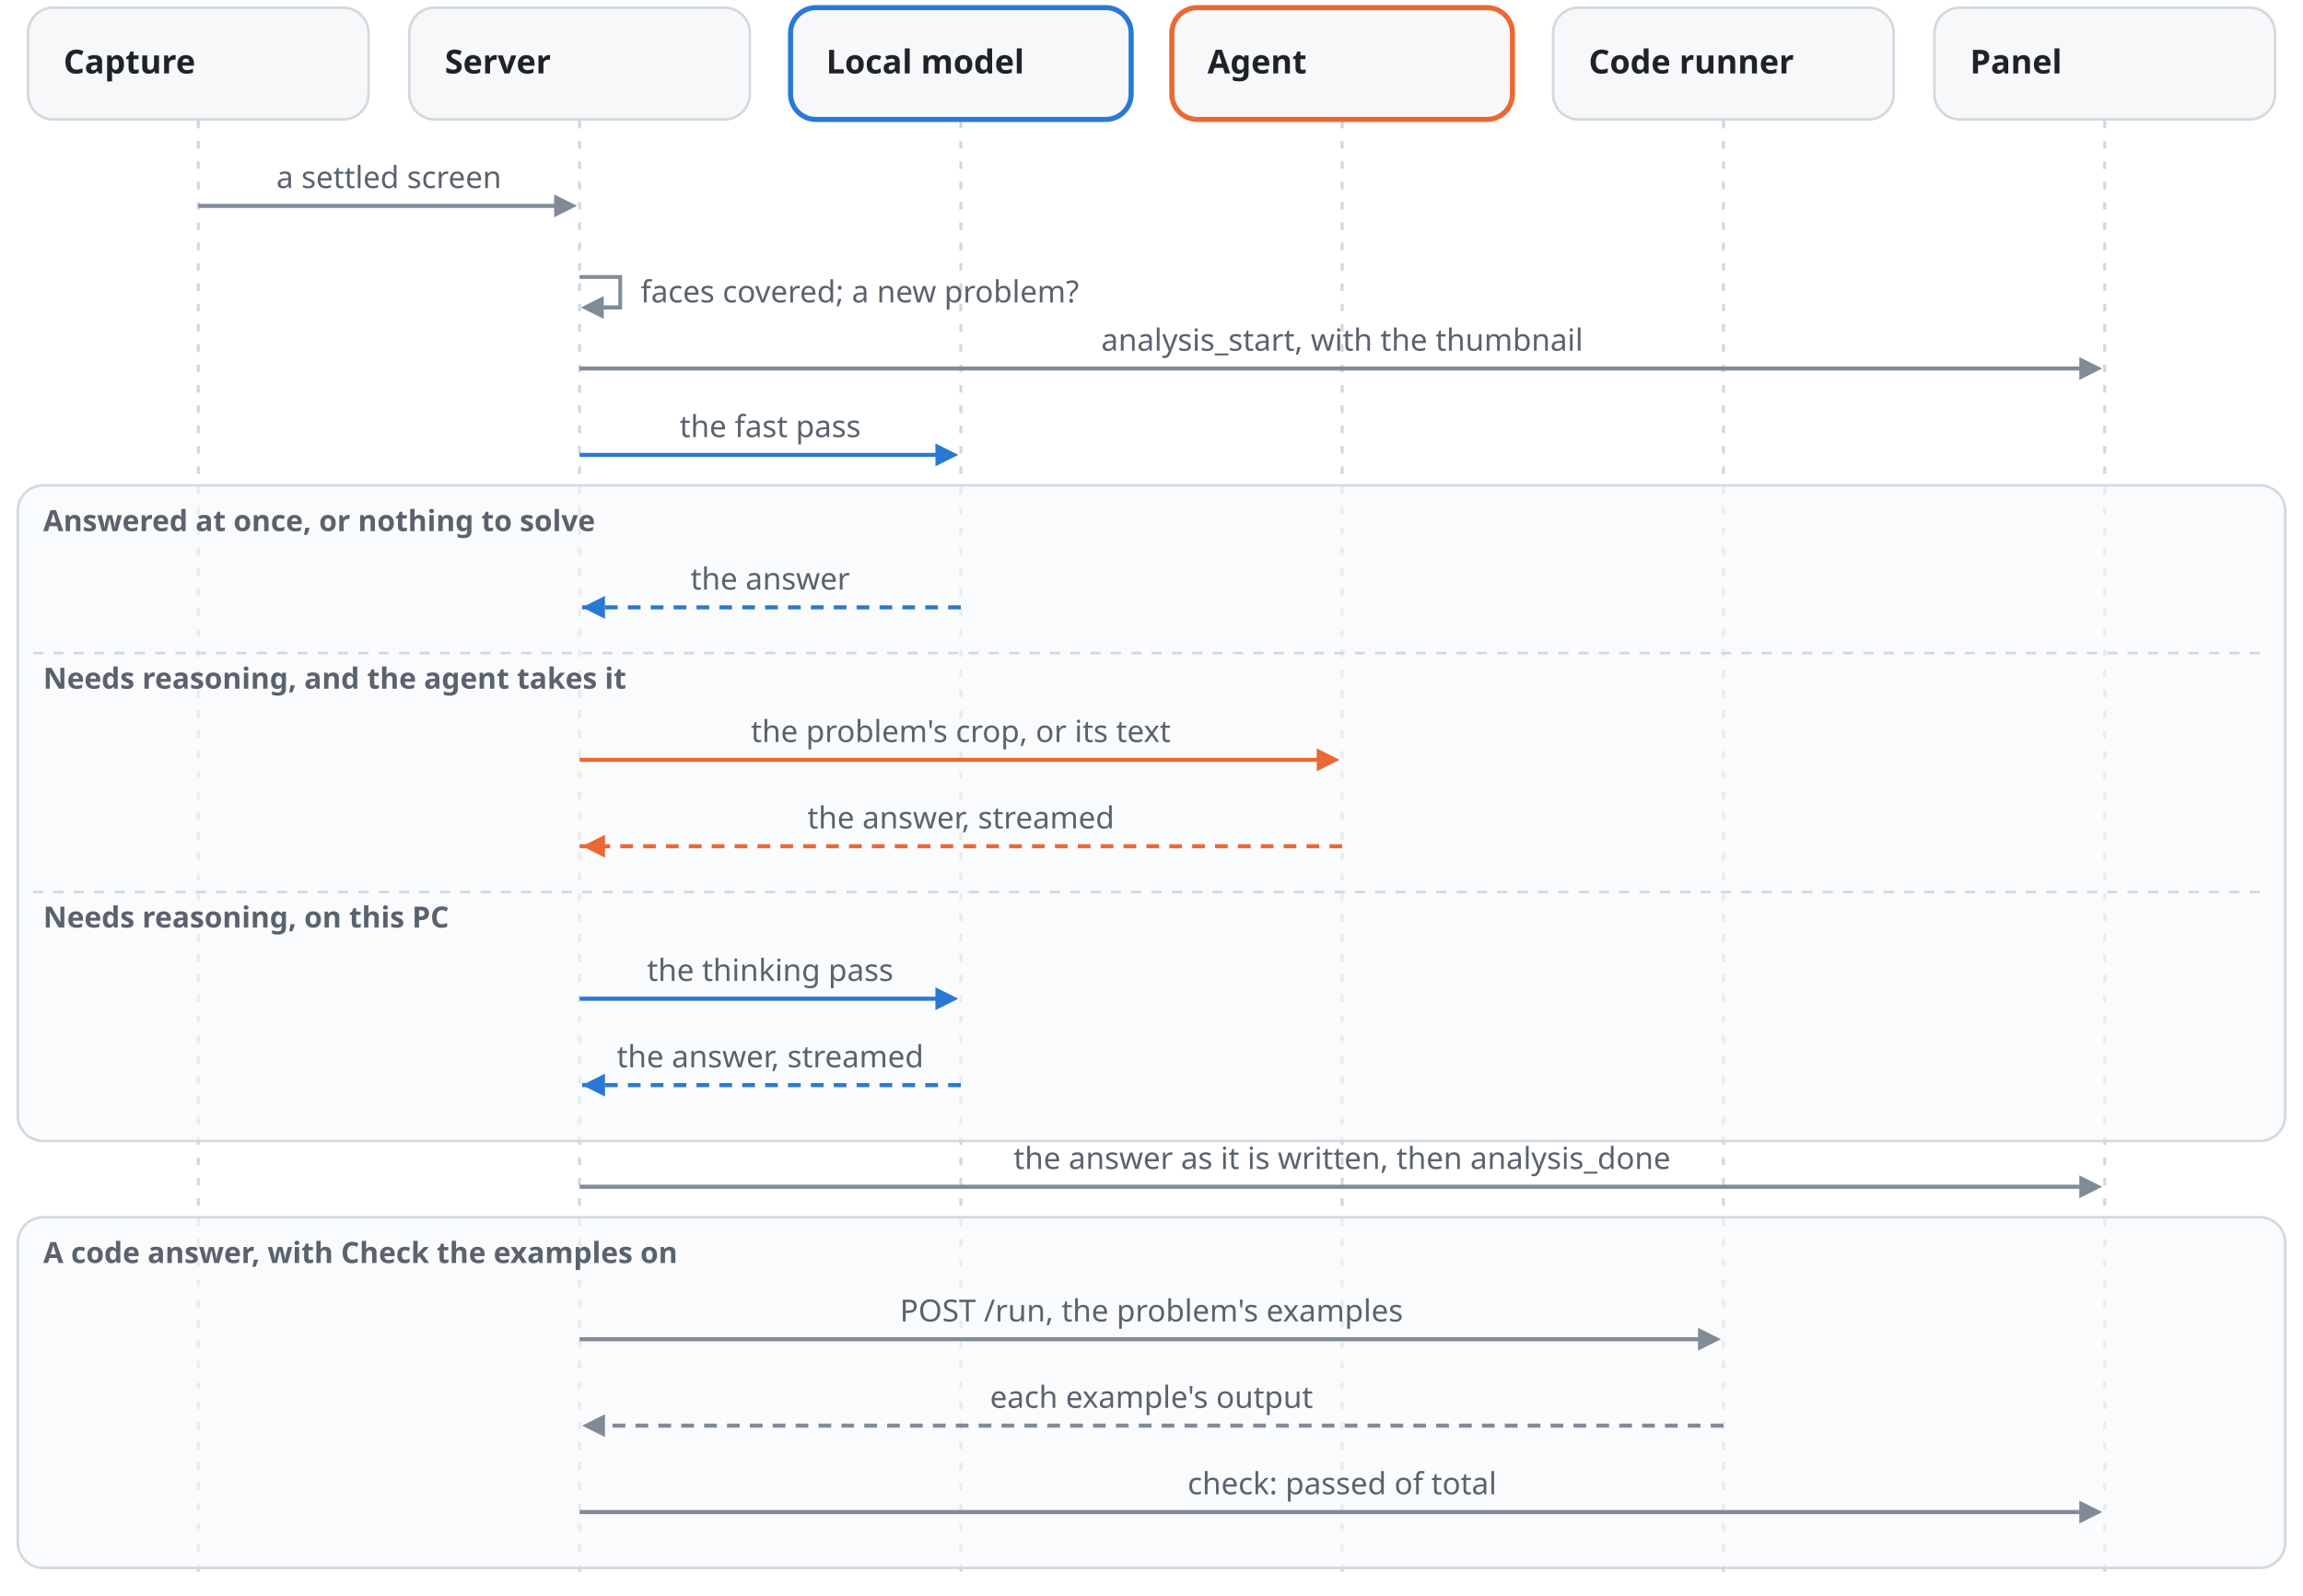
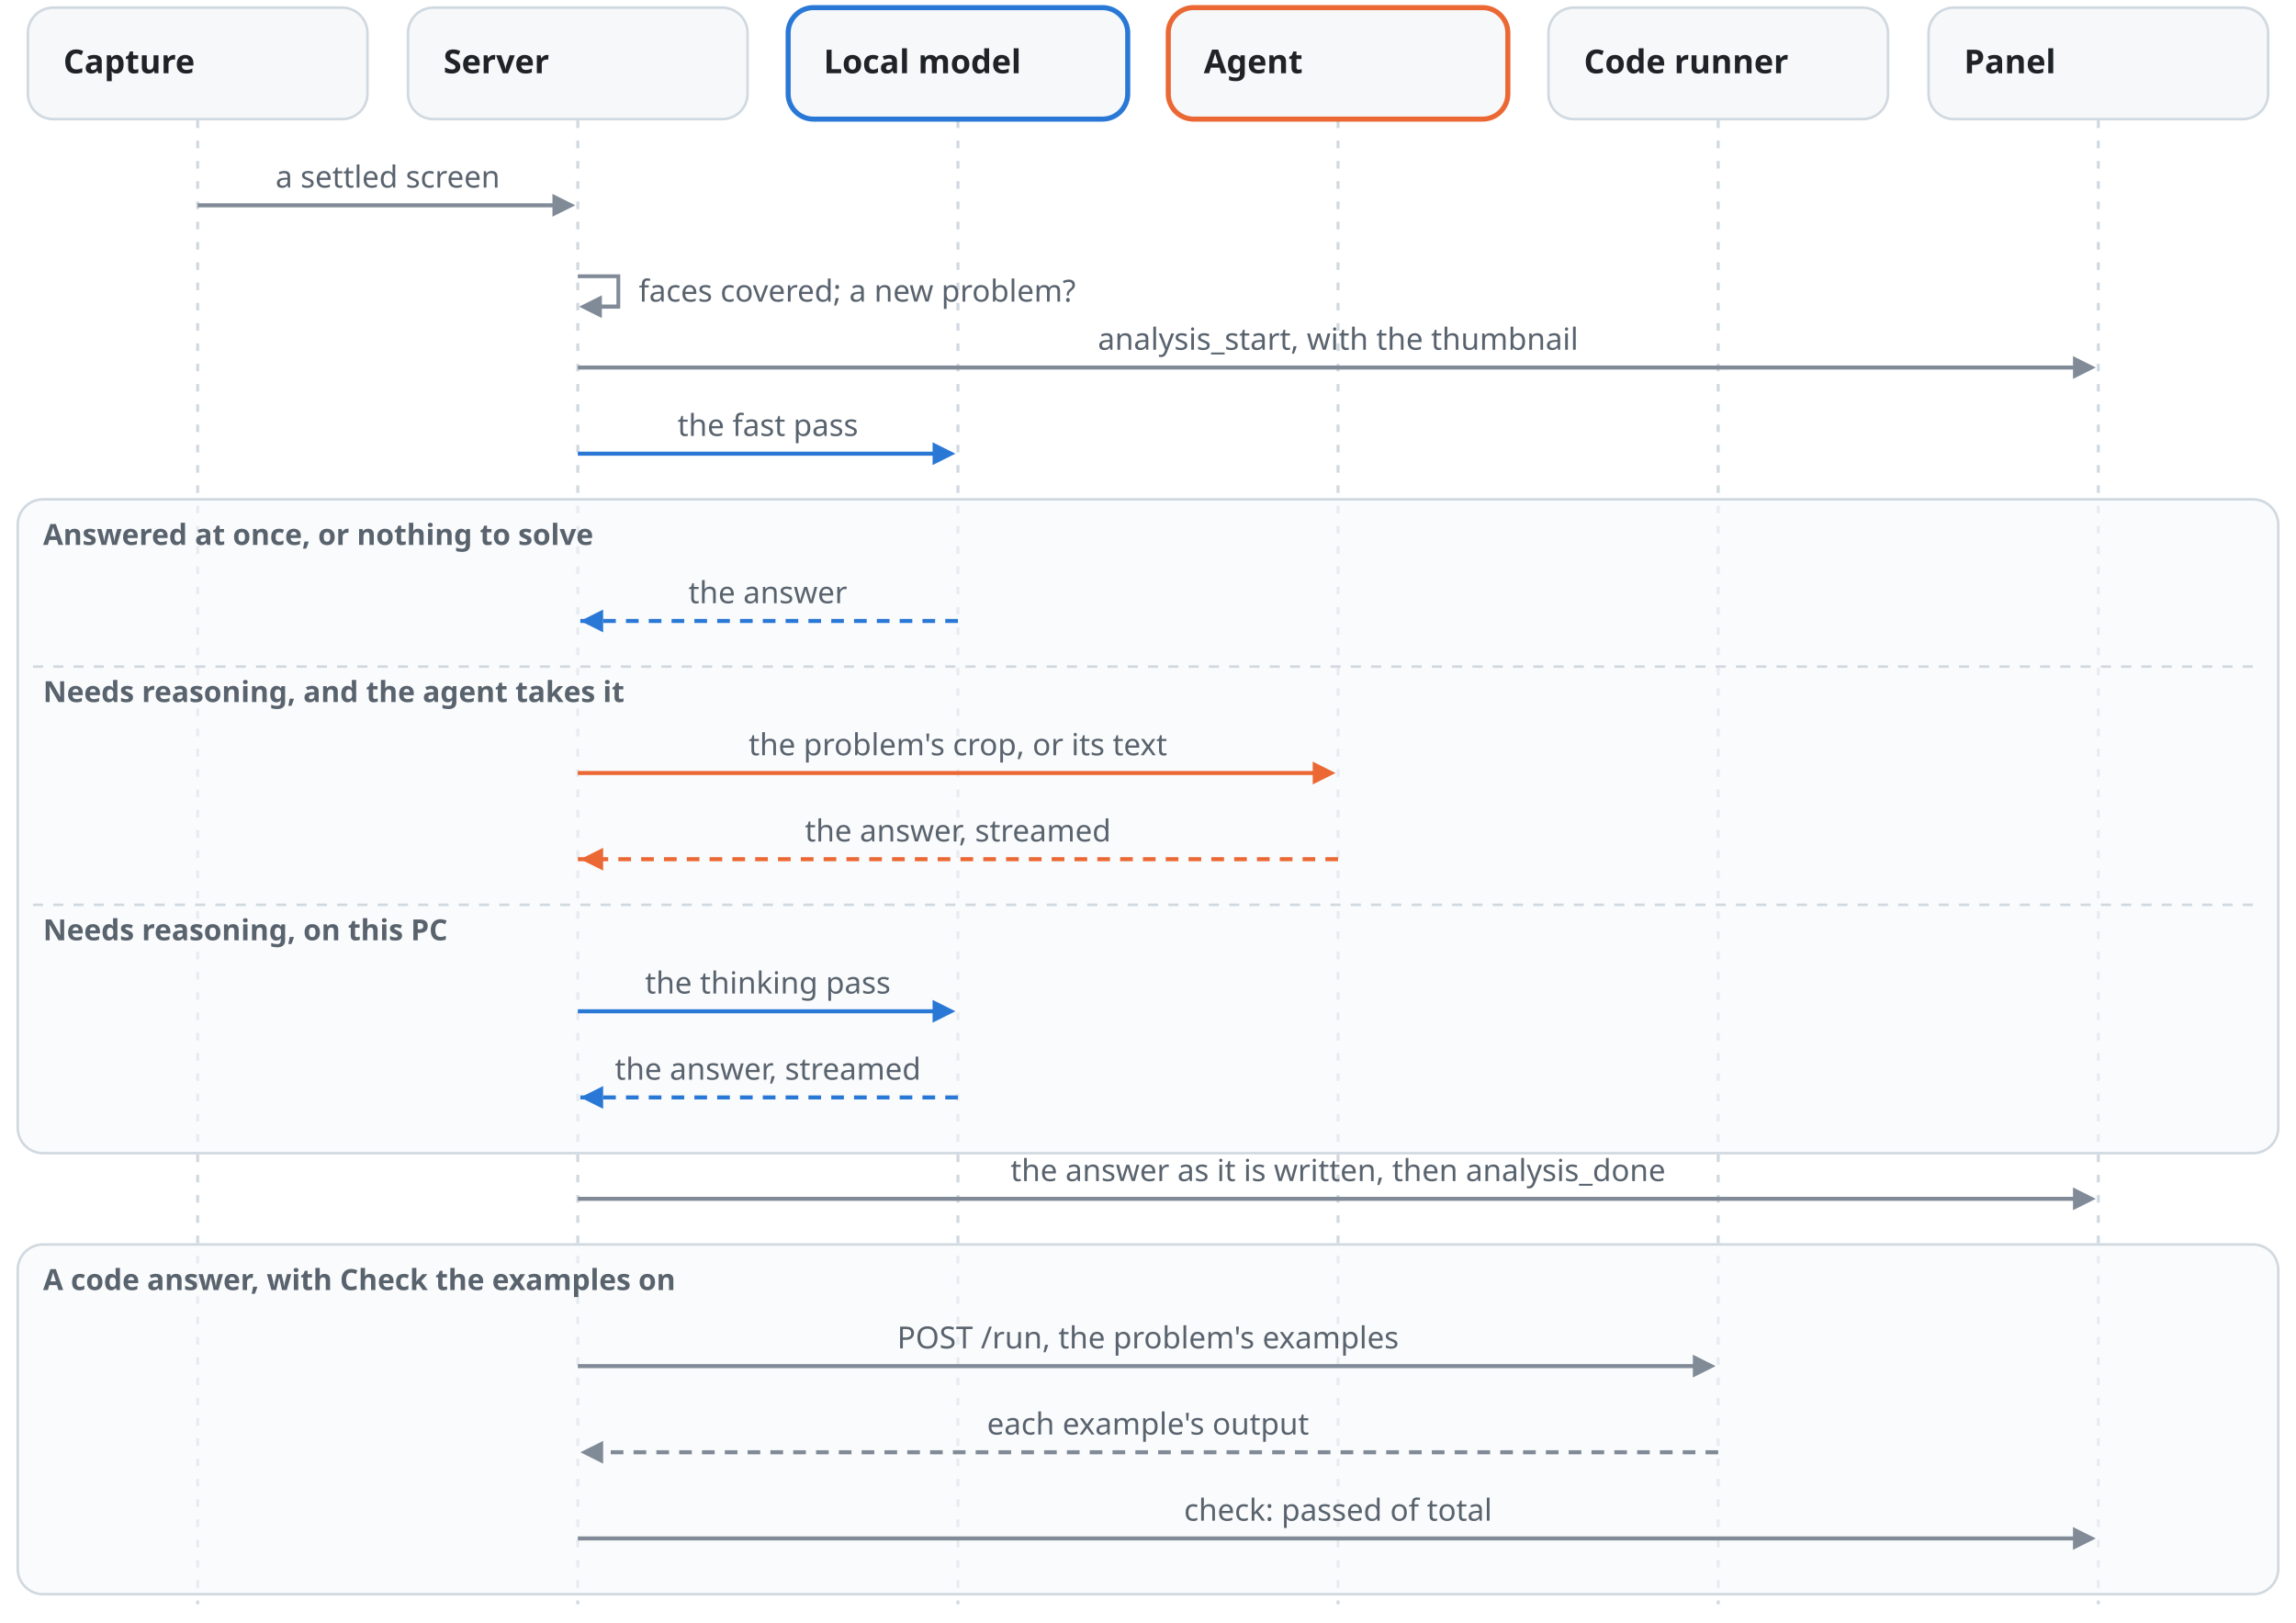
- <svg xmlns="http://www.w3.org/2000/svg" viewBox="-3 -3 906 628" width="906" height="628" font-family="-apple-system, BlinkMacSystemFont, 'Segoe UI', 'Noto Sans', Helvetica, Arial, sans-serif" role="img" aria-label="A screen problem: the capture program sends a frame once the screen settles; the server covers faces and checks the problem is new, tells the panel, and asks the local model's fast pass; it answers at once, or the agent gets the crop, or the local model thinks; the answer reaches the panel as it is written; a code answer is then run on the problem's examples">
-   <path d="M825,44.5 V618" stroke="#d1d9e0" stroke-width="1.2" stroke-dasharray="3 5" />
-   <path d="M675,44.5 V618" stroke="#d1d9e0" stroke-width="1.2" stroke-dasharray="3 5" />
-   <path d="M525,44.5 V618" stroke="#d1d9e0" stroke-width="1.2" stroke-dasharray="3 5" />
-   <path d="M375,44.5 V618" stroke="#d1d9e0" stroke-width="1.2" stroke-dasharray="3 5" />
-   <path d="M225,44.5 V618" stroke="#d1d9e0" stroke-width="1.2" stroke-dasharray="3 5" />
-   <path d="M75,44.5 V618" stroke="#d1d9e0" stroke-width="1.2" stroke-dasharray="3 5" />
-   <rect x="4" y="476" width="892" height="138" rx="10" fill="#f6f8fa" fill-opacity="0.6" stroke="#d1d9e0" stroke-width="1" />
-   <rect x="4" y="188" width="892" height="258" rx="10" fill="#f6f8fa" fill-opacity="0.6" stroke="#d1d9e0" stroke-width="1" />
+ <svg xmlns="http://www.w3.org/2000/svg" viewBox="-3 -3 906 640" width="906" height="640" font-family="-apple-system, BlinkMacSystemFont, 'Segoe UI', 'Noto Sans', Helvetica, Arial, sans-serif" role="img" aria-label="A screen problem: the capture program sends a frame once the screen settles; the server covers faces and checks the problem is new, tells the panel, and asks the local model's fast pass; it answers at once, or the agent gets the crop, or the local model thinks; the answer reaches the panel as it is written; a code answer is then run on the problem's examples">
+   <path d="M825,44.5 V630" stroke="#d1d9e0" stroke-width="1.2" stroke-dasharray="3 5" />
+   <path d="M675,44.5 V630" stroke="#d1d9e0" stroke-width="1.2" stroke-dasharray="3 5" />
+   <path d="M525,44.5 V630" stroke="#d1d9e0" stroke-width="1.2" stroke-dasharray="3 5" />
+   <path d="M375,44.5 V630" stroke="#d1d9e0" stroke-width="1.2" stroke-dasharray="3 5" />
+   <path d="M225,44.5 V630" stroke="#d1d9e0" stroke-width="1.2" stroke-dasharray="3 5" />
+   <path d="M75,44.5 V630" stroke="#d1d9e0" stroke-width="1.2" stroke-dasharray="3 5" />
+   <rect x="4" y="488" width="892" height="138" rx="10" fill="#f6f8fa" fill-opacity="0.6" stroke="#d1d9e0" stroke-width="1" />
+   <rect x="4" y="194" width="892" height="258" rx="10" fill="#f6f8fa" fill-opacity="0.6" stroke="#d1d9e0" stroke-width="1" />
  <rect x="8" y="0" width="134" height="44" rx="10" fill="#f6f8fa" stroke="#d1d9e0" stroke-width="1" />
  <text x="22" y="25.9" font-size="13" font-weight="600" fill="#1f2328" text-anchor="start" data-box="22,128">Capture</text>
  <rect x="158" y="0" width="134" height="44" rx="10" fill="#f6f8fa" stroke="#d1d9e0" stroke-width="1" />
  <text x="172" y="25.9" font-size="13" font-weight="600" fill="#1f2328" text-anchor="start" data-box="172,278">Server</text>
  <rect x="308" y="0" width="134" height="44" rx="10" fill="#f6f8fa" stroke="#2a78d6" stroke-width="2" />
  <text x="322" y="25.9" font-size="13" font-weight="600" fill="#1f2328" text-anchor="start" data-box="322,428">Local model</text>
  <rect x="458" y="0" width="134" height="44" rx="10" fill="#f6f8fa" stroke="#eb6834" stroke-width="2" />
  <text x="472" y="25.9" font-size="13" font-weight="600" fill="#1f2328" text-anchor="start" data-box="472,578">Agent</text>
  <rect x="608" y="0" width="134" height="44" rx="10" fill="#f6f8fa" stroke="#d1d9e0" stroke-width="1" />
  <text x="622" y="25.9" font-size="13" font-weight="600" fill="#1f2328" text-anchor="start" data-box="622,728">Code runner</text>
  <rect x="758" y="0" width="134" height="44" rx="10" fill="#f6f8fa" stroke="#d1d9e0" stroke-width="1" />
  <text x="772" y="25.9" font-size="13" font-weight="600" fill="#1f2328" text-anchor="start" data-box="772,878">Panel</text>
  <path d="M75,78 L217,78" fill="none" stroke="#818b98" stroke-width="1.6" stroke-linejoin="round" />
  <path d="M224,78 L215.0,82.5 L215.0,73.5 Z" fill="#818b98" data-tip="224,78" />
  <text x="150" y="71" font-size="12" fill="#59636e" text-anchor="middle" data-box="81,219">a settled screen</text>
  <path d="M225,106 h16 v12 h-9" fill="none" stroke="#818b98" stroke-width="1.5" />
  <path d="M241,118 L232.5,118" fill="none" stroke="#818b98" stroke-width="1.6" stroke-linejoin="round" />
  <path d="M225.5,118 L234.5,113.5 L234.5,122.5 Z" fill="#818b98" data-tip="225.5,118" />
  <text x="249" y="116" font-size="12" fill="#59636e" text-anchor="start" data-box="249,525">faces covered; a new problem?</text>
  <path d="M225,142 L817,142" fill="none" stroke="#818b98" stroke-width="1.6" stroke-linejoin="round" />
  <path d="M824,142 L815.0,146.5 L815.0,137.5 Z" fill="#818b98" data-tip="824,142" />
  <text x="525" y="135" font-size="12" fill="#59636e" text-anchor="middle" data-box="231,819">analysis_start, with the thumbnail</text>
  <path d="M225,176 L367,176" fill="none" stroke="#2a78d6" stroke-width="1.6" stroke-linejoin="round" />
  <path d="M374,176 L365.0,180.5 L365.0,171.5 Z" fill="#2a78d6" data-tip="374,176" />
  <text x="300" y="169" font-size="12" fill="#59636e" text-anchor="middle" data-box="231,369">the fast pass</text>
-   <text x="14" y="206" font-size="11.5" font-weight="600" fill="#59636e" text-anchor="start" data-box="14,886">Answered at once, or nothing to solve</text>
-   <path d="M375,236 H225" stroke="#2a78d6" stroke-width="1.6" stroke-dasharray="5 4" />
-   <path d="M233,236 L233,236" fill="none" stroke="#2a78d6" stroke-width="1.6" stroke-linejoin="round" />
-   <path d="M226,236 L235.0,231.5 L235.0,240.5 Z" fill="#2a78d6" data-tip="226,236" />
-   <text x="300" y="229" font-size="12" fill="#59636e" text-anchor="middle" data-box="231,369">the answer</text>
-   <path d="M10,254 H890" stroke="#d1d9e0" stroke-width="1" stroke-dasharray="4 4" />
-   <text x="14" y="268" font-size="11.5" font-weight="600" fill="#59636e" text-anchor="start" data-box="14,886">Needs reasoning, and the agent takes it</text>
-   <path d="M225,296 L517,296" fill="none" stroke="#eb6834" stroke-width="1.6" stroke-linejoin="round" />
-   <path d="M524,296 L515.0,300.5 L515.0,291.5 Z" fill="#eb6834" data-tip="524,296" />
-   <text x="375" y="289" font-size="12" fill="#59636e" text-anchor="middle" data-box="231,519">the problem's crop, or its text</text>
-   <path d="M525,330 H225" stroke="#eb6834" stroke-width="1.6" stroke-dasharray="5 4" />
-   <path d="M233,330 L233,330" fill="none" stroke="#eb6834" stroke-width="1.6" stroke-linejoin="round" />
-   <path d="M226,330 L235.0,325.5 L235.0,334.5 Z" fill="#eb6834" data-tip="226,330" />
-   <text x="375" y="323" font-size="12" fill="#59636e" text-anchor="middle" data-box="231,519">the answer, streamed</text>
-   <path d="M10,348 H890" stroke="#d1d9e0" stroke-width="1" stroke-dasharray="4 4" />
-   <text x="14" y="362" font-size="11.5" font-weight="600" fill="#59636e" text-anchor="start" data-box="14,886">Needs reasoning, on this PC</text>
-   <path d="M225,390 L367,390" fill="none" stroke="#2a78d6" stroke-width="1.6" stroke-linejoin="round" />
-   <path d="M374,390 L365.0,394.5 L365.0,385.5 Z" fill="#2a78d6" data-tip="374,390" />
-   <text x="300" y="383" font-size="12" fill="#59636e" text-anchor="middle" data-box="231,369">the thinking pass</text>
-   <path d="M375,424 H225" stroke="#2a78d6" stroke-width="1.6" stroke-dasharray="5 4" />
-   <path d="M233,424 L233,424" fill="none" stroke="#2a78d6" stroke-width="1.6" stroke-linejoin="round" />
-   <path d="M226,424 L235.0,419.5 L235.0,428.5 Z" fill="#2a78d6" data-tip="226,424" />
-   <text x="300" y="417" font-size="12" fill="#59636e" text-anchor="middle" data-box="231,369">the answer, streamed</text>
-   <path d="M225,464 L817,464" fill="none" stroke="#818b98" stroke-width="1.6" stroke-linejoin="round" />
-   <path d="M824,464 L815.0,468.5 L815.0,459.5 Z" fill="#818b98" data-tip="824,464" />
-   <text x="525" y="457" font-size="12" fill="#59636e" text-anchor="middle" data-box="231,819">the answer as it is written, then analysis_done</text>
-   <text x="14" y="494" font-size="11.5" font-weight="600" fill="#59636e" text-anchor="start" data-box="14,886">A code answer, with Check the examples on</text>
-   <path d="M225,524 L667,524" fill="none" stroke="#818b98" stroke-width="1.6" stroke-linejoin="round" />
-   <path d="M674,524 L665.0,528.5 L665.0,519.5 Z" fill="#818b98" data-tip="674,524" />
-   <text x="450" y="517" font-size="12" fill="#59636e" text-anchor="middle" data-box="231,669">POST /run, the problem's examples</text>
-   <path d="M675,558 H225" stroke="#818b98" stroke-width="1.6" stroke-dasharray="5 4" />
-   <path d="M233,558 L233,558" fill="none" stroke="#818b98" stroke-width="1.6" stroke-linejoin="round" />
-   <path d="M226,558 L235.0,553.5 L235.0,562.5 Z" fill="#818b98" data-tip="226,558" />
-   <text x="450" y="551" font-size="12" fill="#59636e" text-anchor="middle" data-box="231,669">each example's output</text>
-   <path d="M225,592 L817,592" fill="none" stroke="#818b98" stroke-width="1.6" stroke-linejoin="round" />
-   <path d="M824,592 L815.0,596.5 L815.0,587.5 Z" fill="#818b98" data-tip="824,592" />
-   <text x="525" y="585" font-size="12" fill="#59636e" text-anchor="middle" data-box="231,819">check: passed of total</text>
+   <text x="14" y="212" font-size="11.5" font-weight="600" fill="#59636e" text-anchor="start" data-box="14,886">Answered at once, or nothing to solve</text>
+   <path d="M375,242 H225" stroke="#2a78d6" stroke-width="1.6" stroke-dasharray="5 4" />
+   <path d="M233,242 L233,242" fill="none" stroke="#2a78d6" stroke-width="1.6" stroke-linejoin="round" />
+   <path d="M226,242 L235.0,237.5 L235.0,246.5 Z" fill="#2a78d6" data-tip="226,242" />
+   <text x="300" y="235" font-size="12" fill="#59636e" text-anchor="middle" data-box="231,369">the answer</text>
+   <path d="M10,260 H890" stroke="#d1d9e0" stroke-width="1" stroke-dasharray="4 4" />
+   <text x="14" y="274" font-size="11.5" font-weight="600" fill="#59636e" text-anchor="start" data-box="14,886">Needs reasoning, and the agent takes it</text>
+   <path d="M225,302 L517,302" fill="none" stroke="#eb6834" stroke-width="1.6" stroke-linejoin="round" />
+   <path d="M524,302 L515.0,306.5 L515.0,297.5 Z" fill="#eb6834" data-tip="524,302" />
+   <text x="375" y="295" font-size="12" fill="#59636e" text-anchor="middle" data-box="231,519">the problem's crop, or its text</text>
+   <path d="M525,336 H225" stroke="#eb6834" stroke-width="1.6" stroke-dasharray="5 4" />
+   <path d="M233,336 L233,336" fill="none" stroke="#eb6834" stroke-width="1.6" stroke-linejoin="round" />
+   <path d="M226,336 L235.0,331.5 L235.0,340.5 Z" fill="#eb6834" data-tip="226,336" />
+   <text x="375" y="329" font-size="12" fill="#59636e" text-anchor="middle" data-box="231,519">the answer, streamed</text>
+   <path d="M10,354 H890" stroke="#d1d9e0" stroke-width="1" stroke-dasharray="4 4" />
+   <text x="14" y="368" font-size="11.5" font-weight="600" fill="#59636e" text-anchor="start" data-box="14,886">Needs reasoning, on this PC</text>
+   <path d="M225,396 L367,396" fill="none" stroke="#2a78d6" stroke-width="1.6" stroke-linejoin="round" />
+   <path d="M374,396 L365.0,400.5 L365.0,391.5 Z" fill="#2a78d6" data-tip="374,396" />
+   <text x="300" y="389" font-size="12" fill="#59636e" text-anchor="middle" data-box="231,369">the thinking pass</text>
+   <path d="M375,430 H225" stroke="#2a78d6" stroke-width="1.6" stroke-dasharray="5 4" />
+   <path d="M233,430 L233,430" fill="none" stroke="#2a78d6" stroke-width="1.6" stroke-linejoin="round" />
+   <path d="M226,430 L235.0,425.5 L235.0,434.5 Z" fill="#2a78d6" data-tip="226,430" />
+   <text x="300" y="423" font-size="12" fill="#59636e" text-anchor="middle" data-box="231,369">the answer, streamed</text>
+   <path d="M225,470 L817,470" fill="none" stroke="#818b98" stroke-width="1.6" stroke-linejoin="round" />
+   <path d="M824,470 L815.0,474.5 L815.0,465.5 Z" fill="#818b98" data-tip="824,470" />
+   <text x="525" y="463" font-size="12" fill="#59636e" text-anchor="middle" data-box="231,819">the answer as it is written, then analysis_done</text>
+   <text x="14" y="506" font-size="11.5" font-weight="600" fill="#59636e" text-anchor="start" data-box="14,886">A code answer, with Check the examples on</text>
+   <path d="M225,536 L667,536" fill="none" stroke="#818b98" stroke-width="1.6" stroke-linejoin="round" />
+   <path d="M674,536 L665.0,540.5 L665.0,531.5 Z" fill="#818b98" data-tip="674,536" />
+   <text x="450" y="529" font-size="12" fill="#59636e" text-anchor="middle" data-box="231,669">POST /run, the problem's examples</text>
+   <path d="M675,570 H225" stroke="#818b98" stroke-width="1.6" stroke-dasharray="5 4" />
+   <path d="M233,570 L233,570" fill="none" stroke="#818b98" stroke-width="1.6" stroke-linejoin="round" />
+   <path d="M226,570 L235.0,565.5 L235.0,574.5 Z" fill="#818b98" data-tip="226,570" />
+   <text x="450" y="563" font-size="12" fill="#59636e" text-anchor="middle" data-box="231,669">each example's output</text>
+   <path d="M225,604 L817,604" fill="none" stroke="#818b98" stroke-width="1.6" stroke-linejoin="round" />
+   <path d="M824,604 L815.0,608.5 L815.0,599.5 Z" fill="#818b98" data-tip="824,604" />
+   <text x="525" y="597" font-size="12" fill="#59636e" text-anchor="middle" data-box="231,819">check: passed of total</text>
</svg>
